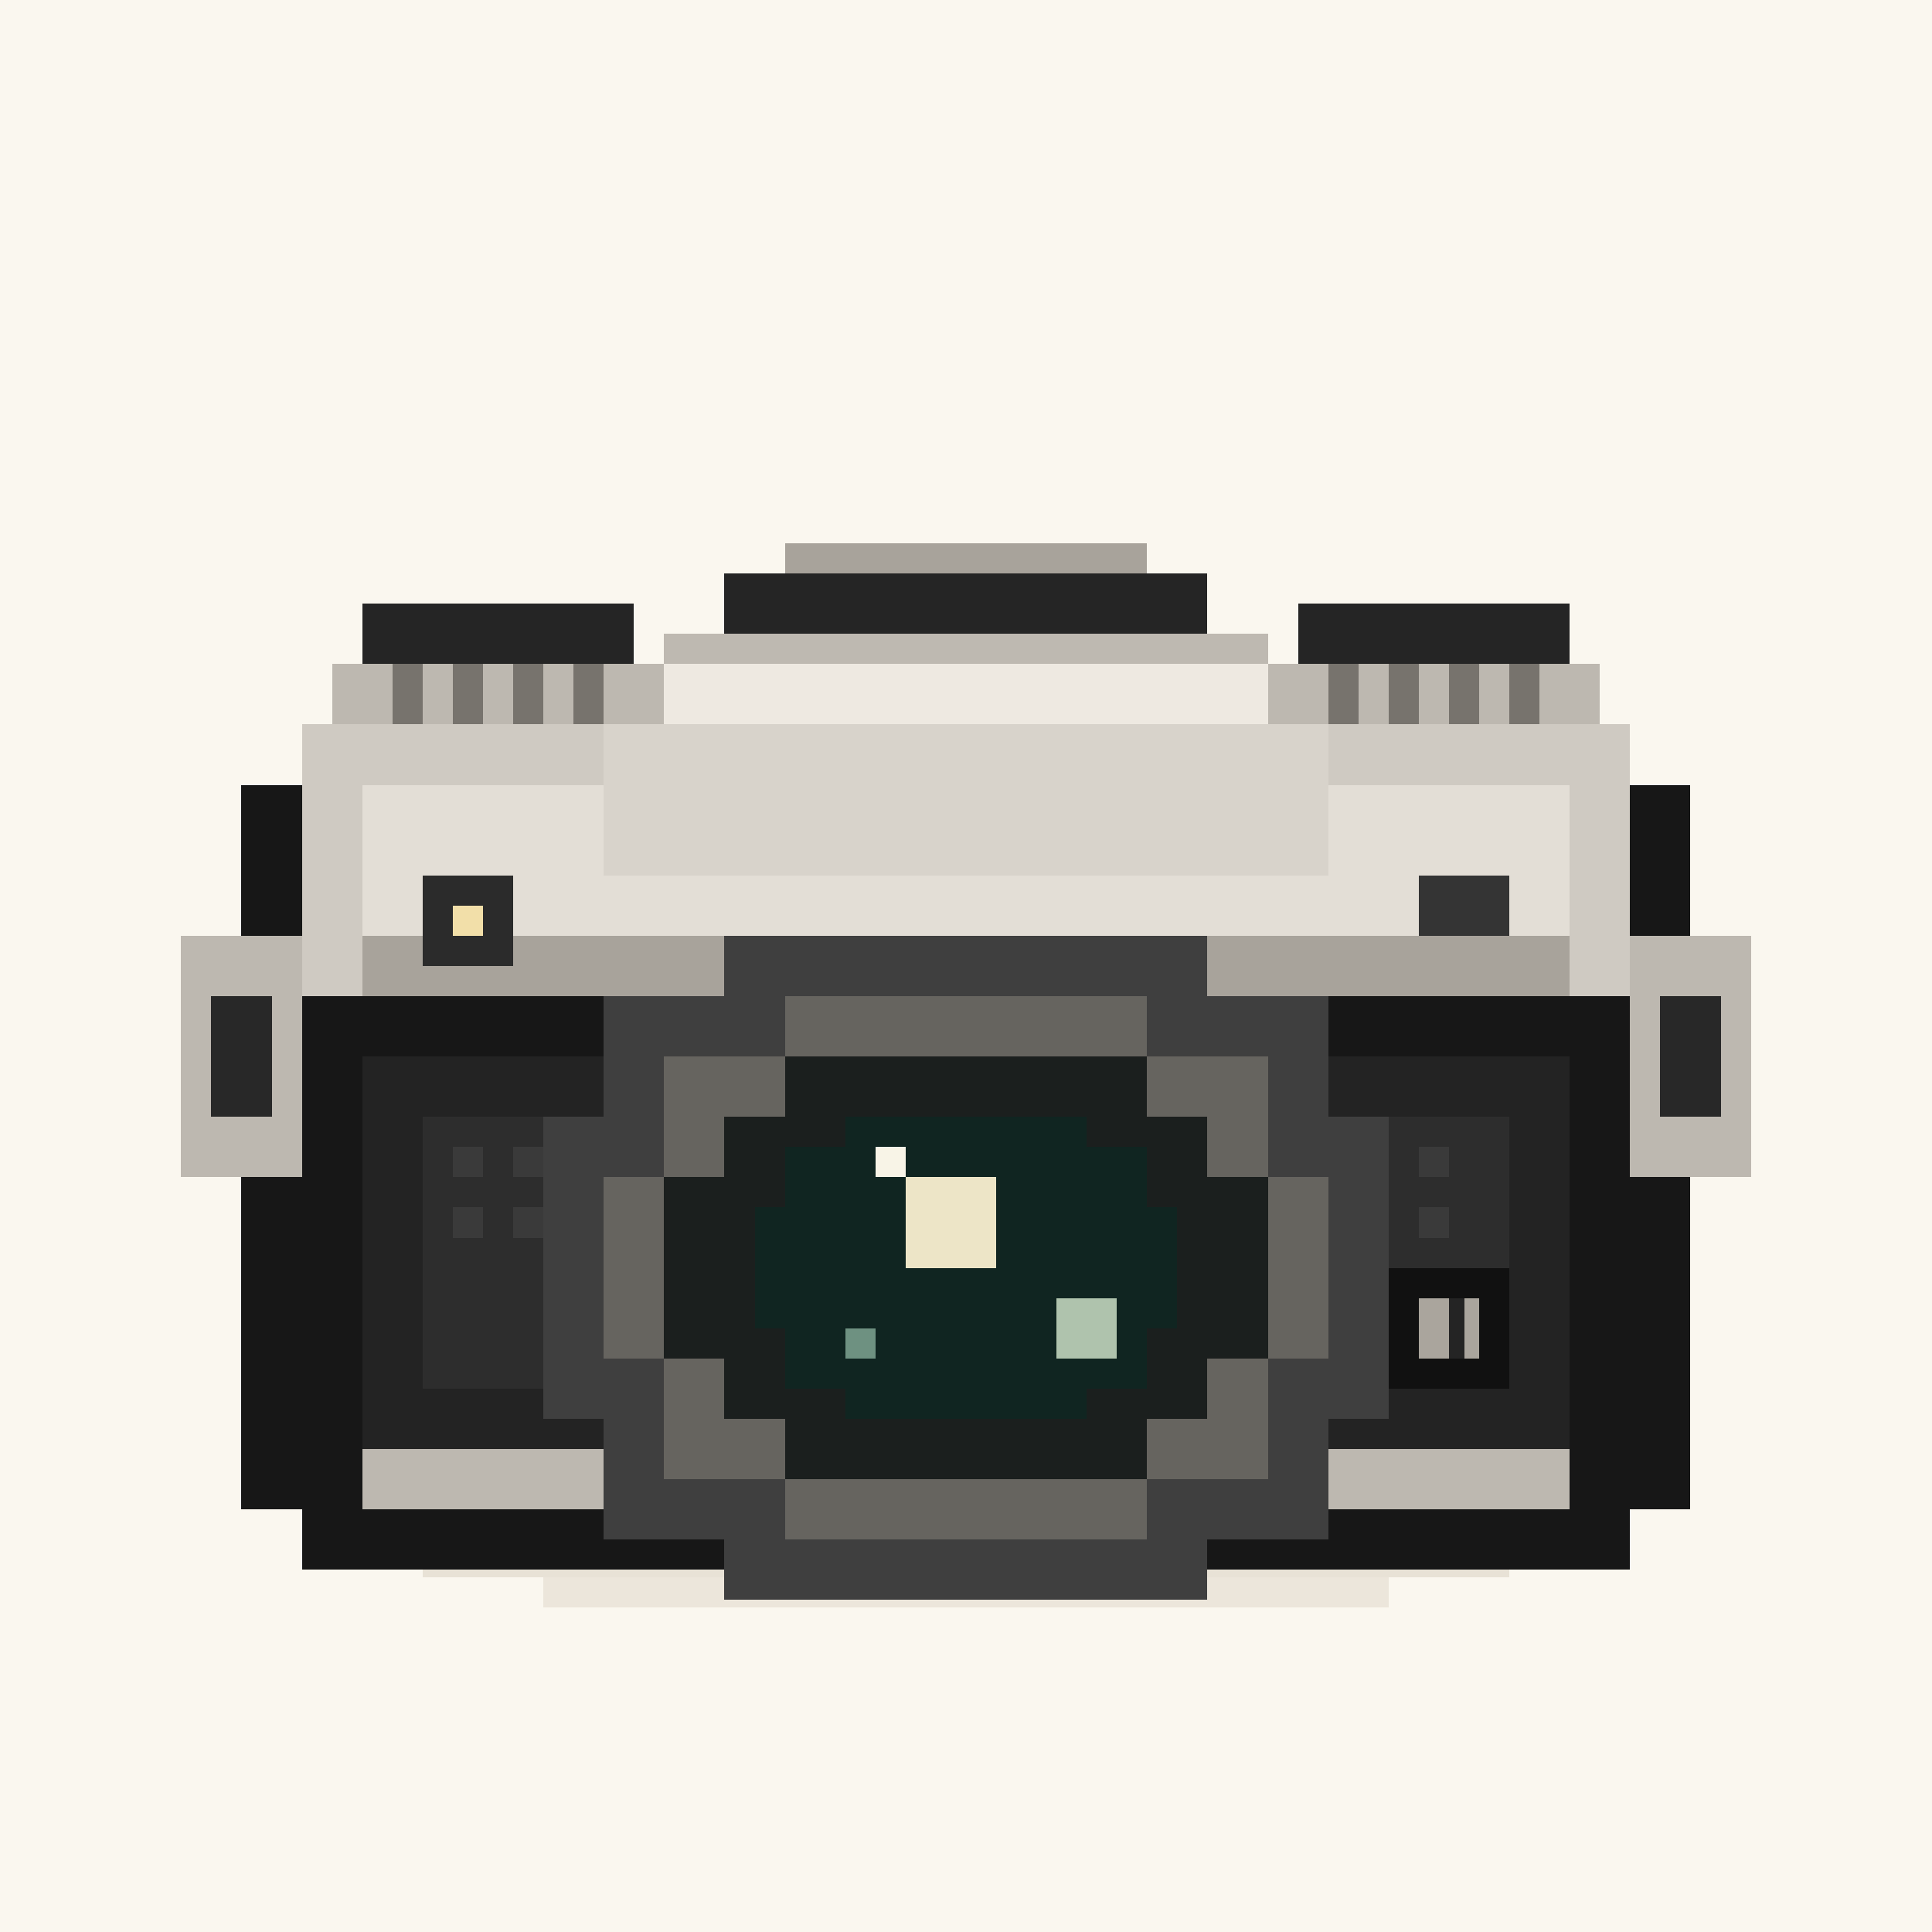
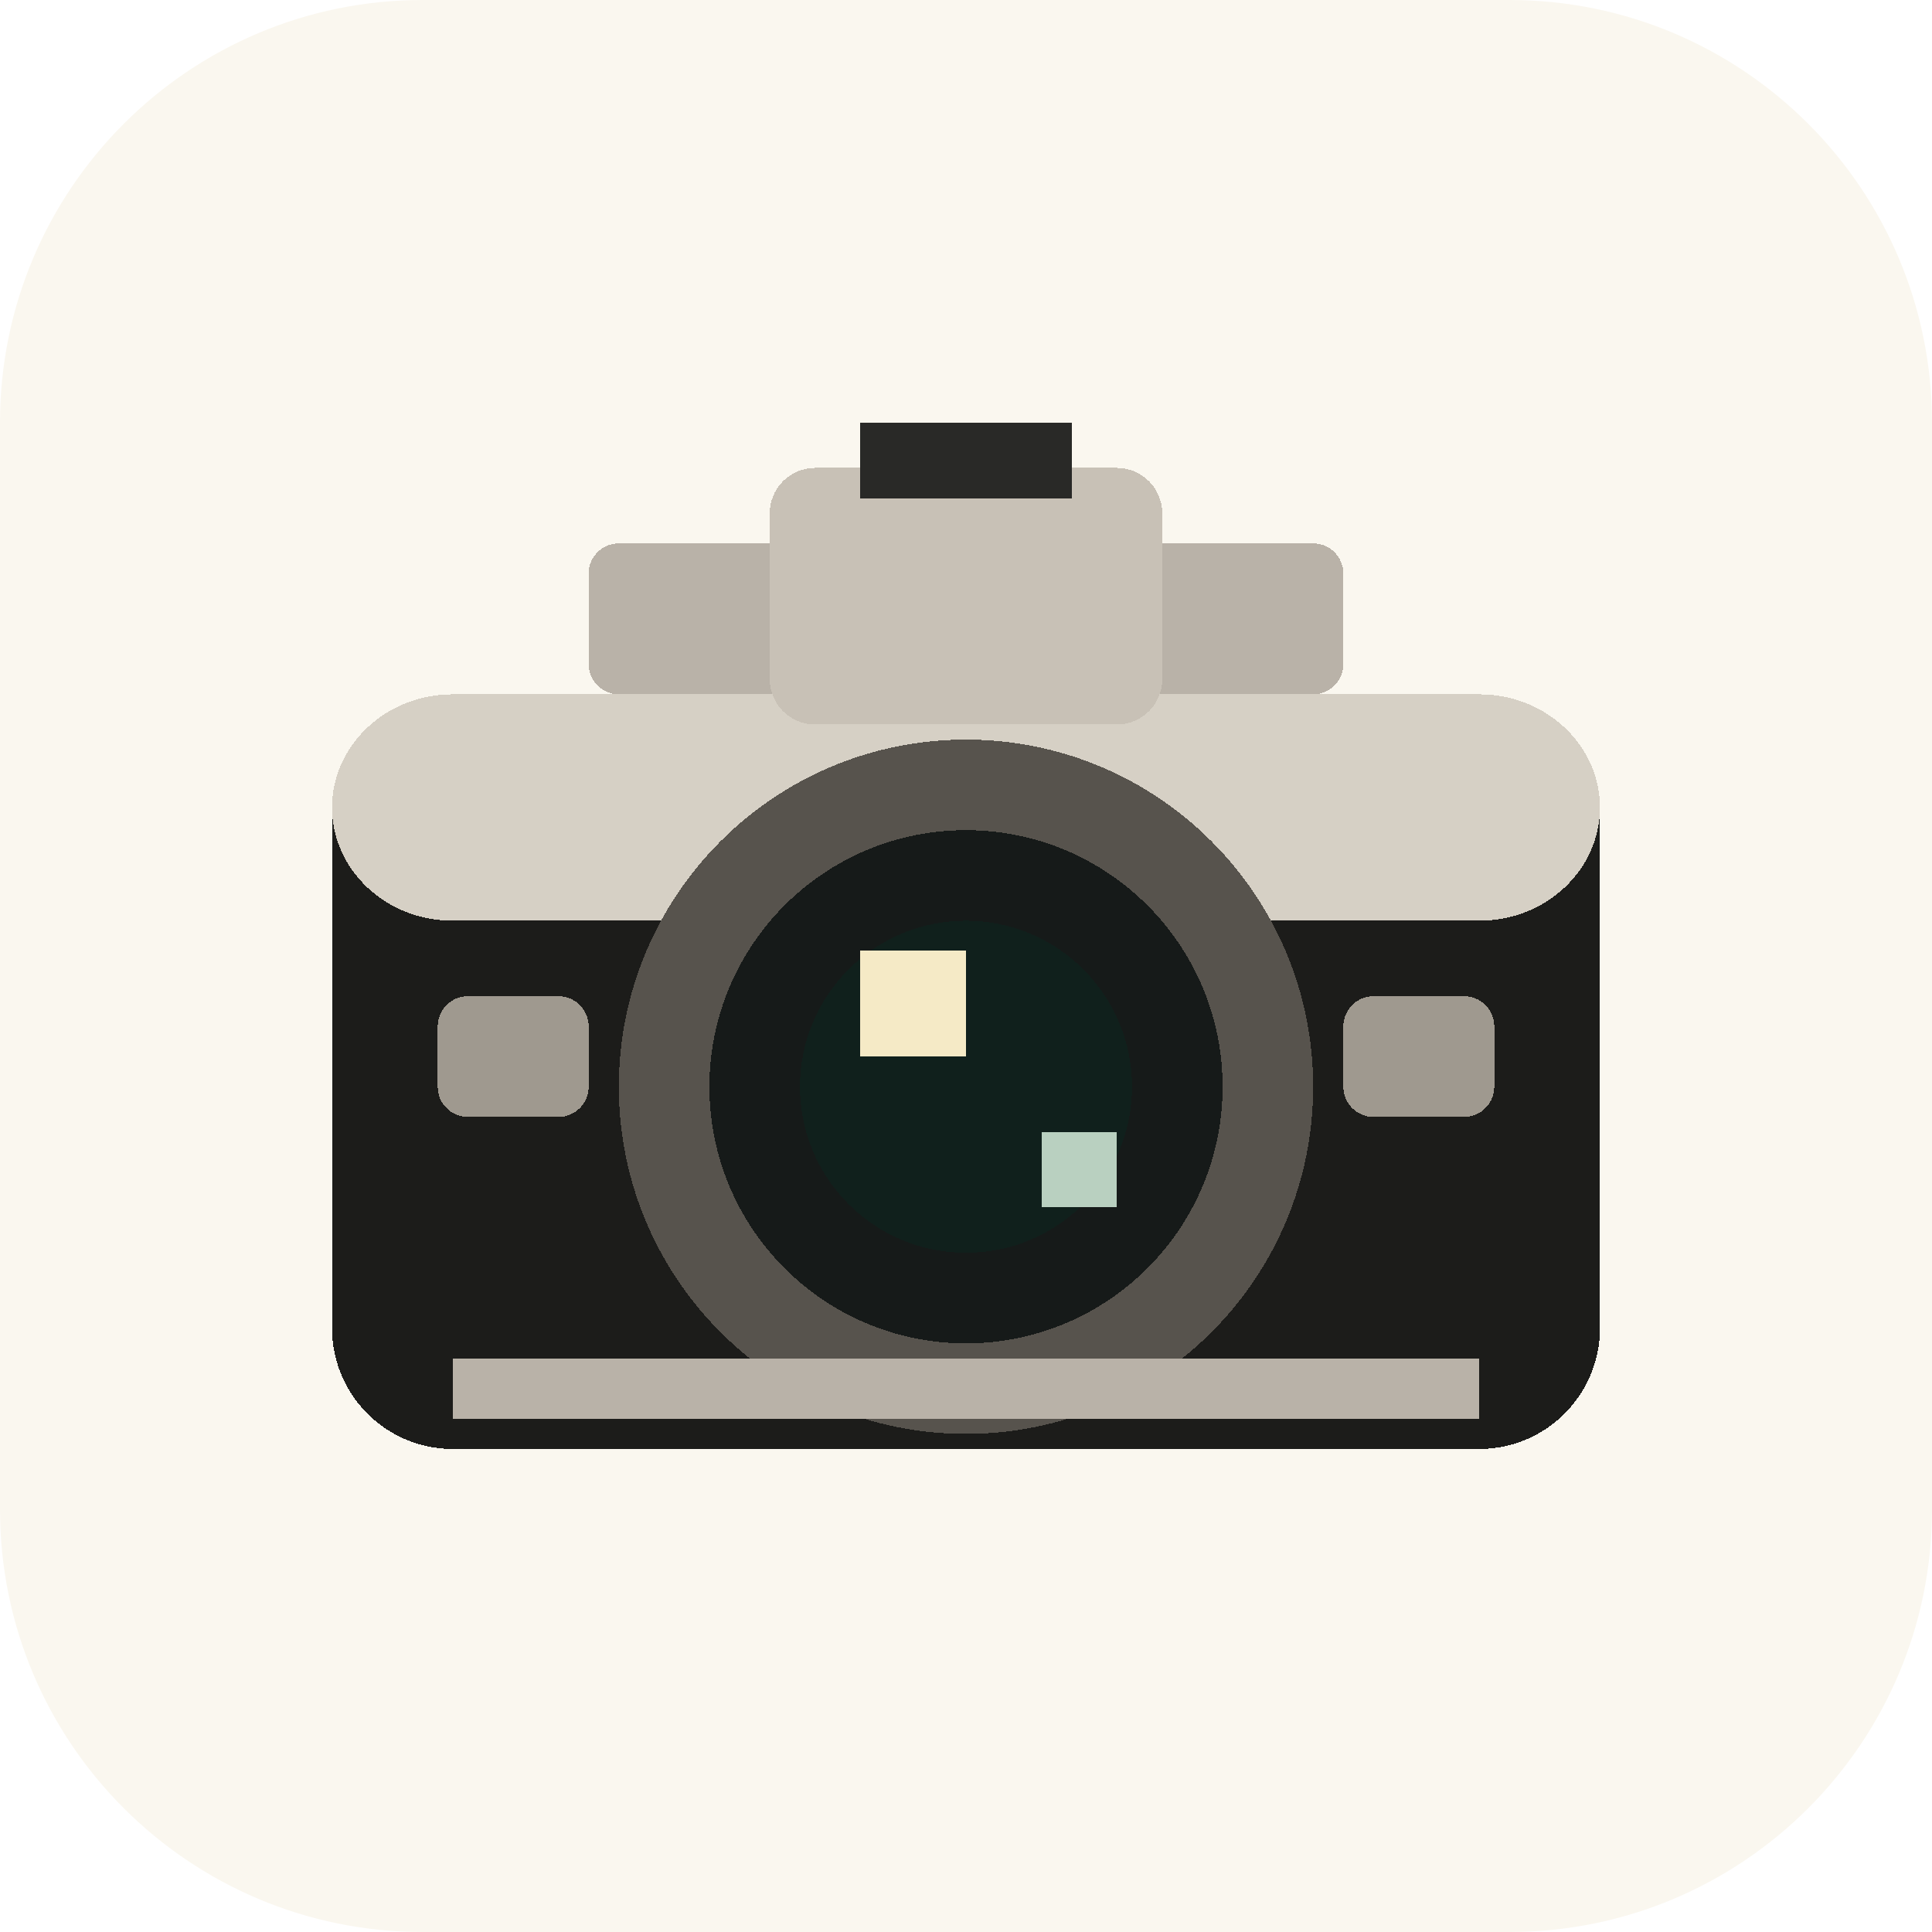
- <svg xmlns="http://www.w3.org/2000/svg" viewBox="0 0 512 512" role="img" aria-label="Pixel camera icon">
-   <rect width="512" height="512" fill="#FAF7EF" />
+ <svg xmlns="http://www.w3.org/2000/svg" viewBox="0 0 128 128" role="img" aria-label="FujiFrame pixel camera icon">
+   <rect width="128" height="128" rx="28" fill="#FAF7EF" />
  <g shape-rendering="crispEdges">
-     <rect x="112" y="402" width="288" height="16" fill="#DED7CA" opacity=".65" />
-     <rect x="144" y="418" width="224" height="8" fill="#EAE4D9" opacity=".9" />
-     <rect x="64" y="208" width="384" height="192" fill="#171717" />
-     <rect x="80" y="192" width="352" height="224" fill="#171717" />
-     <rect x="80" y="192" width="352" height="72" fill="#CFCAC2" />
-     <rect x="96" y="208" width="320" height="40" fill="#E3DED6" />
-     <rect x="96" y="248" width="320" height="16" fill="#A8A39B" />
-     <rect x="192" y="152" width="128" height="16" fill="#252525" />
-     <rect x="176" y="168" width="160" height="24" fill="#BEB9B1" />
-     <rect x="160" y="192" width="192" height="40" fill="#D8D3CB" />
-     <rect x="176" y="176" width="160" height="16" fill="#EEE9E1" />
-     <rect x="208" y="144" width="96" height="8" fill="#A8A39B" />
-     <rect x="96" y="160" width="72" height="16" fill="#252525" />
-     <rect x="88" y="176" width="88" height="16" fill="#BDB8B0" />
-     <rect x="104" y="176" width="8" height="16" fill="#77736D" />
-     <rect x="120" y="176" width="8" height="16" fill="#77736D" />
-     <rect x="136" y="176" width="8" height="16" fill="#77736D" />
-     <rect x="152" y="176" width="8" height="16" fill="#77736D" />
-     <rect x="344" y="160" width="72" height="16" fill="#252525" />
-     <rect x="336" y="176" width="88" height="16" fill="#BDB8B0" />
-     <rect x="352" y="176" width="8" height="16" fill="#77736D" />
-     <rect x="368" y="176" width="8" height="16" fill="#77736D" />
-     <rect x="384" y="176" width="8" height="16" fill="#77736D" />
-     <rect x="400" y="176" width="8" height="16" fill="#77736D" />
-     <rect x="48" y="248" width="32" height="64" fill="#BDB8B0" />
-     <rect x="56" y="264" width="16" height="32" fill="#282828" />
-     <rect x="432" y="248" width="32" height="64" fill="#BDB8B0" />
-     <rect x="440" y="264" width="16" height="32" fill="#282828" />
-     <rect x="96" y="280" width="320" height="104" fill="#232323" />
-     <rect x="96" y="384" width="320" height="16" fill="#BDB8B0" />
-     <rect x="112" y="296" width="88" height="72" fill="#2D2D2D" />
-     <rect x="312" y="296" width="88" height="72" fill="#2D2D2D" />
-     <g fill="#3A3A3A">
-       <rect x="120" y="304" width="8" height="8" />
-       <rect x="136" y="304" width="8" height="8" />
-       <rect x="152" y="304" width="8" height="8" />
-       <rect x="168" y="304" width="8" height="8" />
-       <rect x="120" y="320" width="8" height="8" />
-       <rect x="136" y="320" width="8" height="8" />
-       <rect x="152" y="320" width="8" height="8" />
-       <rect x="168" y="320" width="8" height="8" />
-       <rect x="328" y="304" width="8" height="8" />
-       <rect x="344" y="304" width="8" height="8" />
-       <rect x="360" y="304" width="8" height="8" />
-       <rect x="376" y="304" width="8" height="8" />
-       <rect x="328" y="320" width="8" height="8" />
-       <rect x="344" y="320" width="8" height="8" />
-       <rect x="360" y="320" width="8" height="8" />
-       <rect x="376" y="320" width="8" height="8" />
-     </g>
-     <rect x="112" y="232" width="24" height="24" fill="#2B2B2B" />
-     <rect x="120" y="240" width="8" height="8" fill="#F2DFA9" />
-     <rect x="376" y="232" width="24" height="16" fill="#343434" />
-     <path d="M192 248h128v16h32v32h16v80h-16v32h-32v16H192v-16h-32v-32h-16v-80h16v-32h32z" fill="#3F3F3F" />
-     <path d="M208 264h96v16h32v32h16v48h-16v32h-32v16h-96v-16h-32v-32h-16v-48h16v-32h32z" fill="#66645F" />
-     <path d="M208 280h96v16h16v16h16v48h-16v16h-16v16h-96v-16h-16v-16h-16v-48h16v-16h16z" fill="#1B1F1E" />
-     <path d="M224 296h64v8h16v16h8v32h-8v16h-16v8h-64v-8h-16v-16h-8v-32h8v-16h16z" fill="#102521" />
-     <rect x="240" y="312" width="24" height="24" fill="#EDE5C7" />
-     <rect x="232" y="304" width="8" height="8" fill="#F8F4E7" />
-     <rect x="280" y="344" width="16" height="16" fill="#AFC3AD" />
-     <rect x="224" y="352" width="8" height="8" fill="#6E9181" />
-     <rect x="368" y="336" width="32" height="32" fill="#111" />
-     <rect x="376" y="344" width="16" height="16" fill="#AAA59D" />
-     <rect x="384" y="344" width="4" height="16" fill="#242424" />
+     <rect x="22" y="46" width="84" height="50" rx="8" fill="#1C1C1A" />
+     <rect x="22" y="46" width="84" height="15" rx="8" fill="#D6D0C5" />
+     <rect x="39" y="36" width="19" height="10" rx="2" fill="#B9B2A8" />
+     <rect x="70" y="36" width="19" height="10" rx="2" fill="#B9B2A8" />
+     <rect x="51" y="31" width="26" height="17" rx="3" fill="#C8C1B6" />
+     <rect x="57" y="28" width="14" height="5" fill="#292927" />
+     <circle cx="64" cy="72" r="23" fill="#57534D" />
+     <circle cx="64" cy="72" r="17" fill="#161A19" />
+     <circle cx="64" cy="72" r="11" fill="#10201C" />
+     <rect x="57" y="63" width="7" height="7" fill="#F5EAC6" />
+     <rect x="69" y="75" width="5" height="5" fill="#B9D0C0" />
+     <rect x="29" y="66" width="10" height="8" rx="2" fill="#9F998F" />
+     <rect x="89" y="66" width="10" height="8" rx="2" fill="#9F998F" />
+     <rect x="30" y="90" width="68" height="4" fill="#B9B2A8" />
  </g>
</svg>
